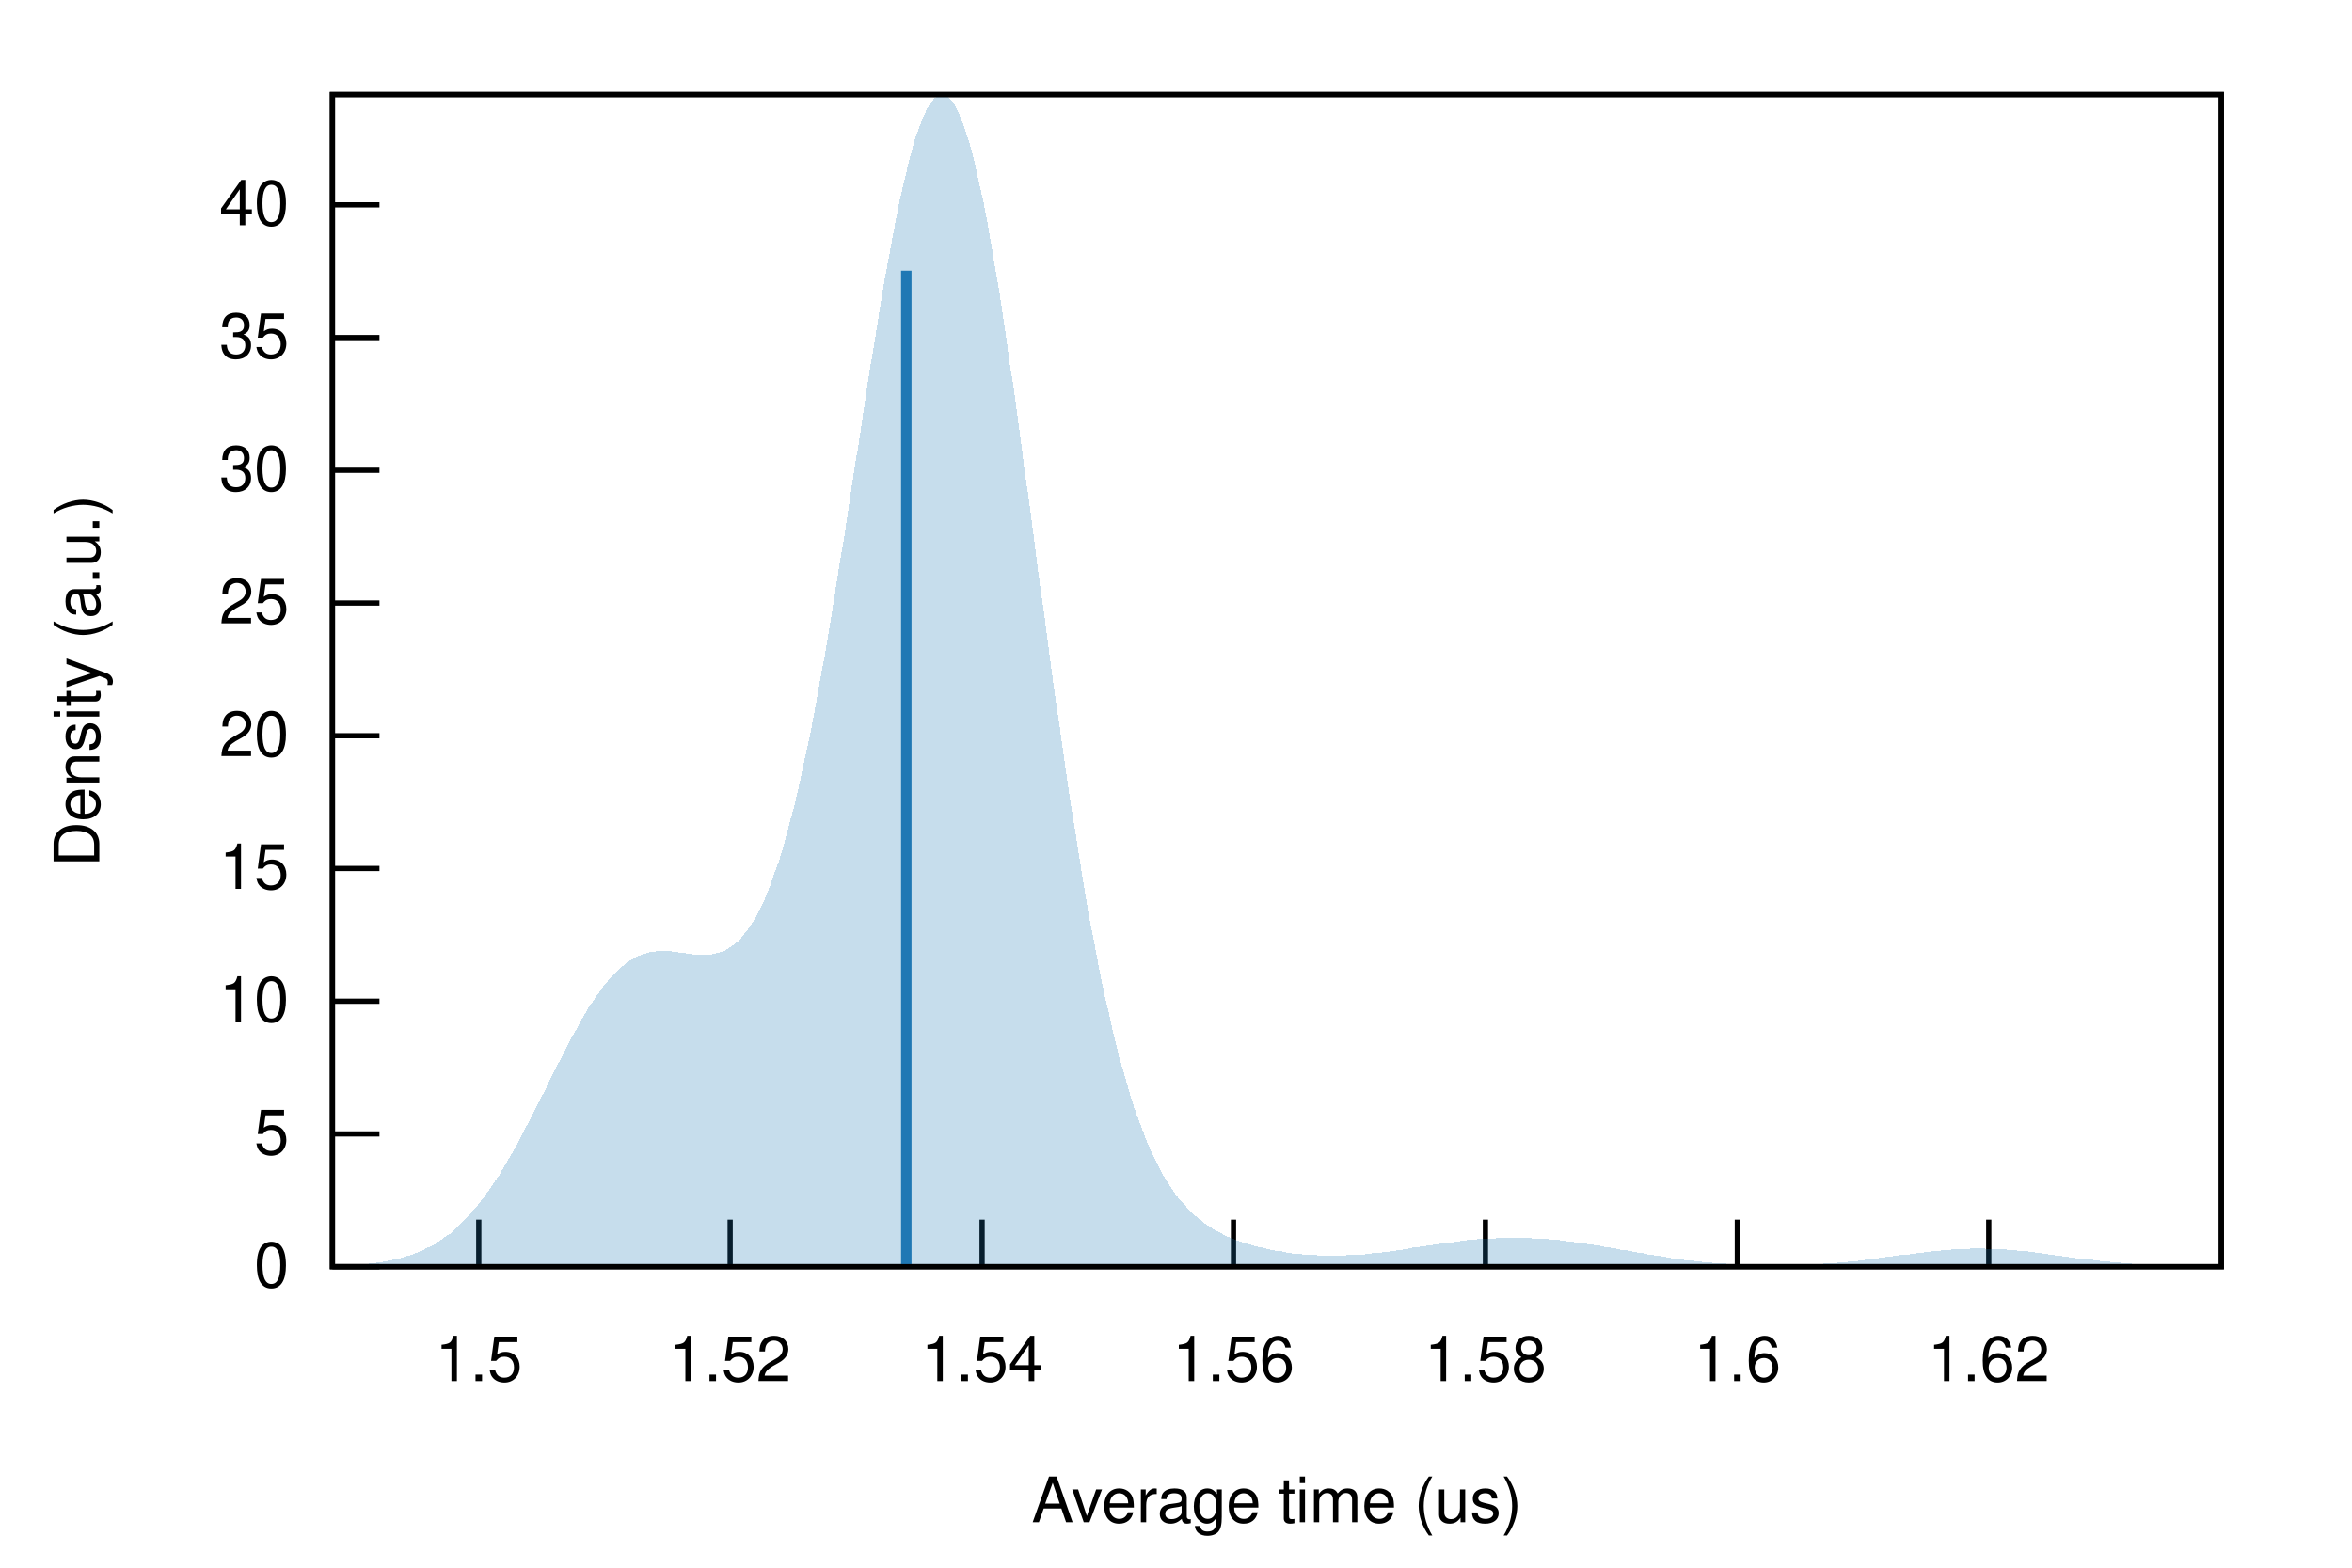
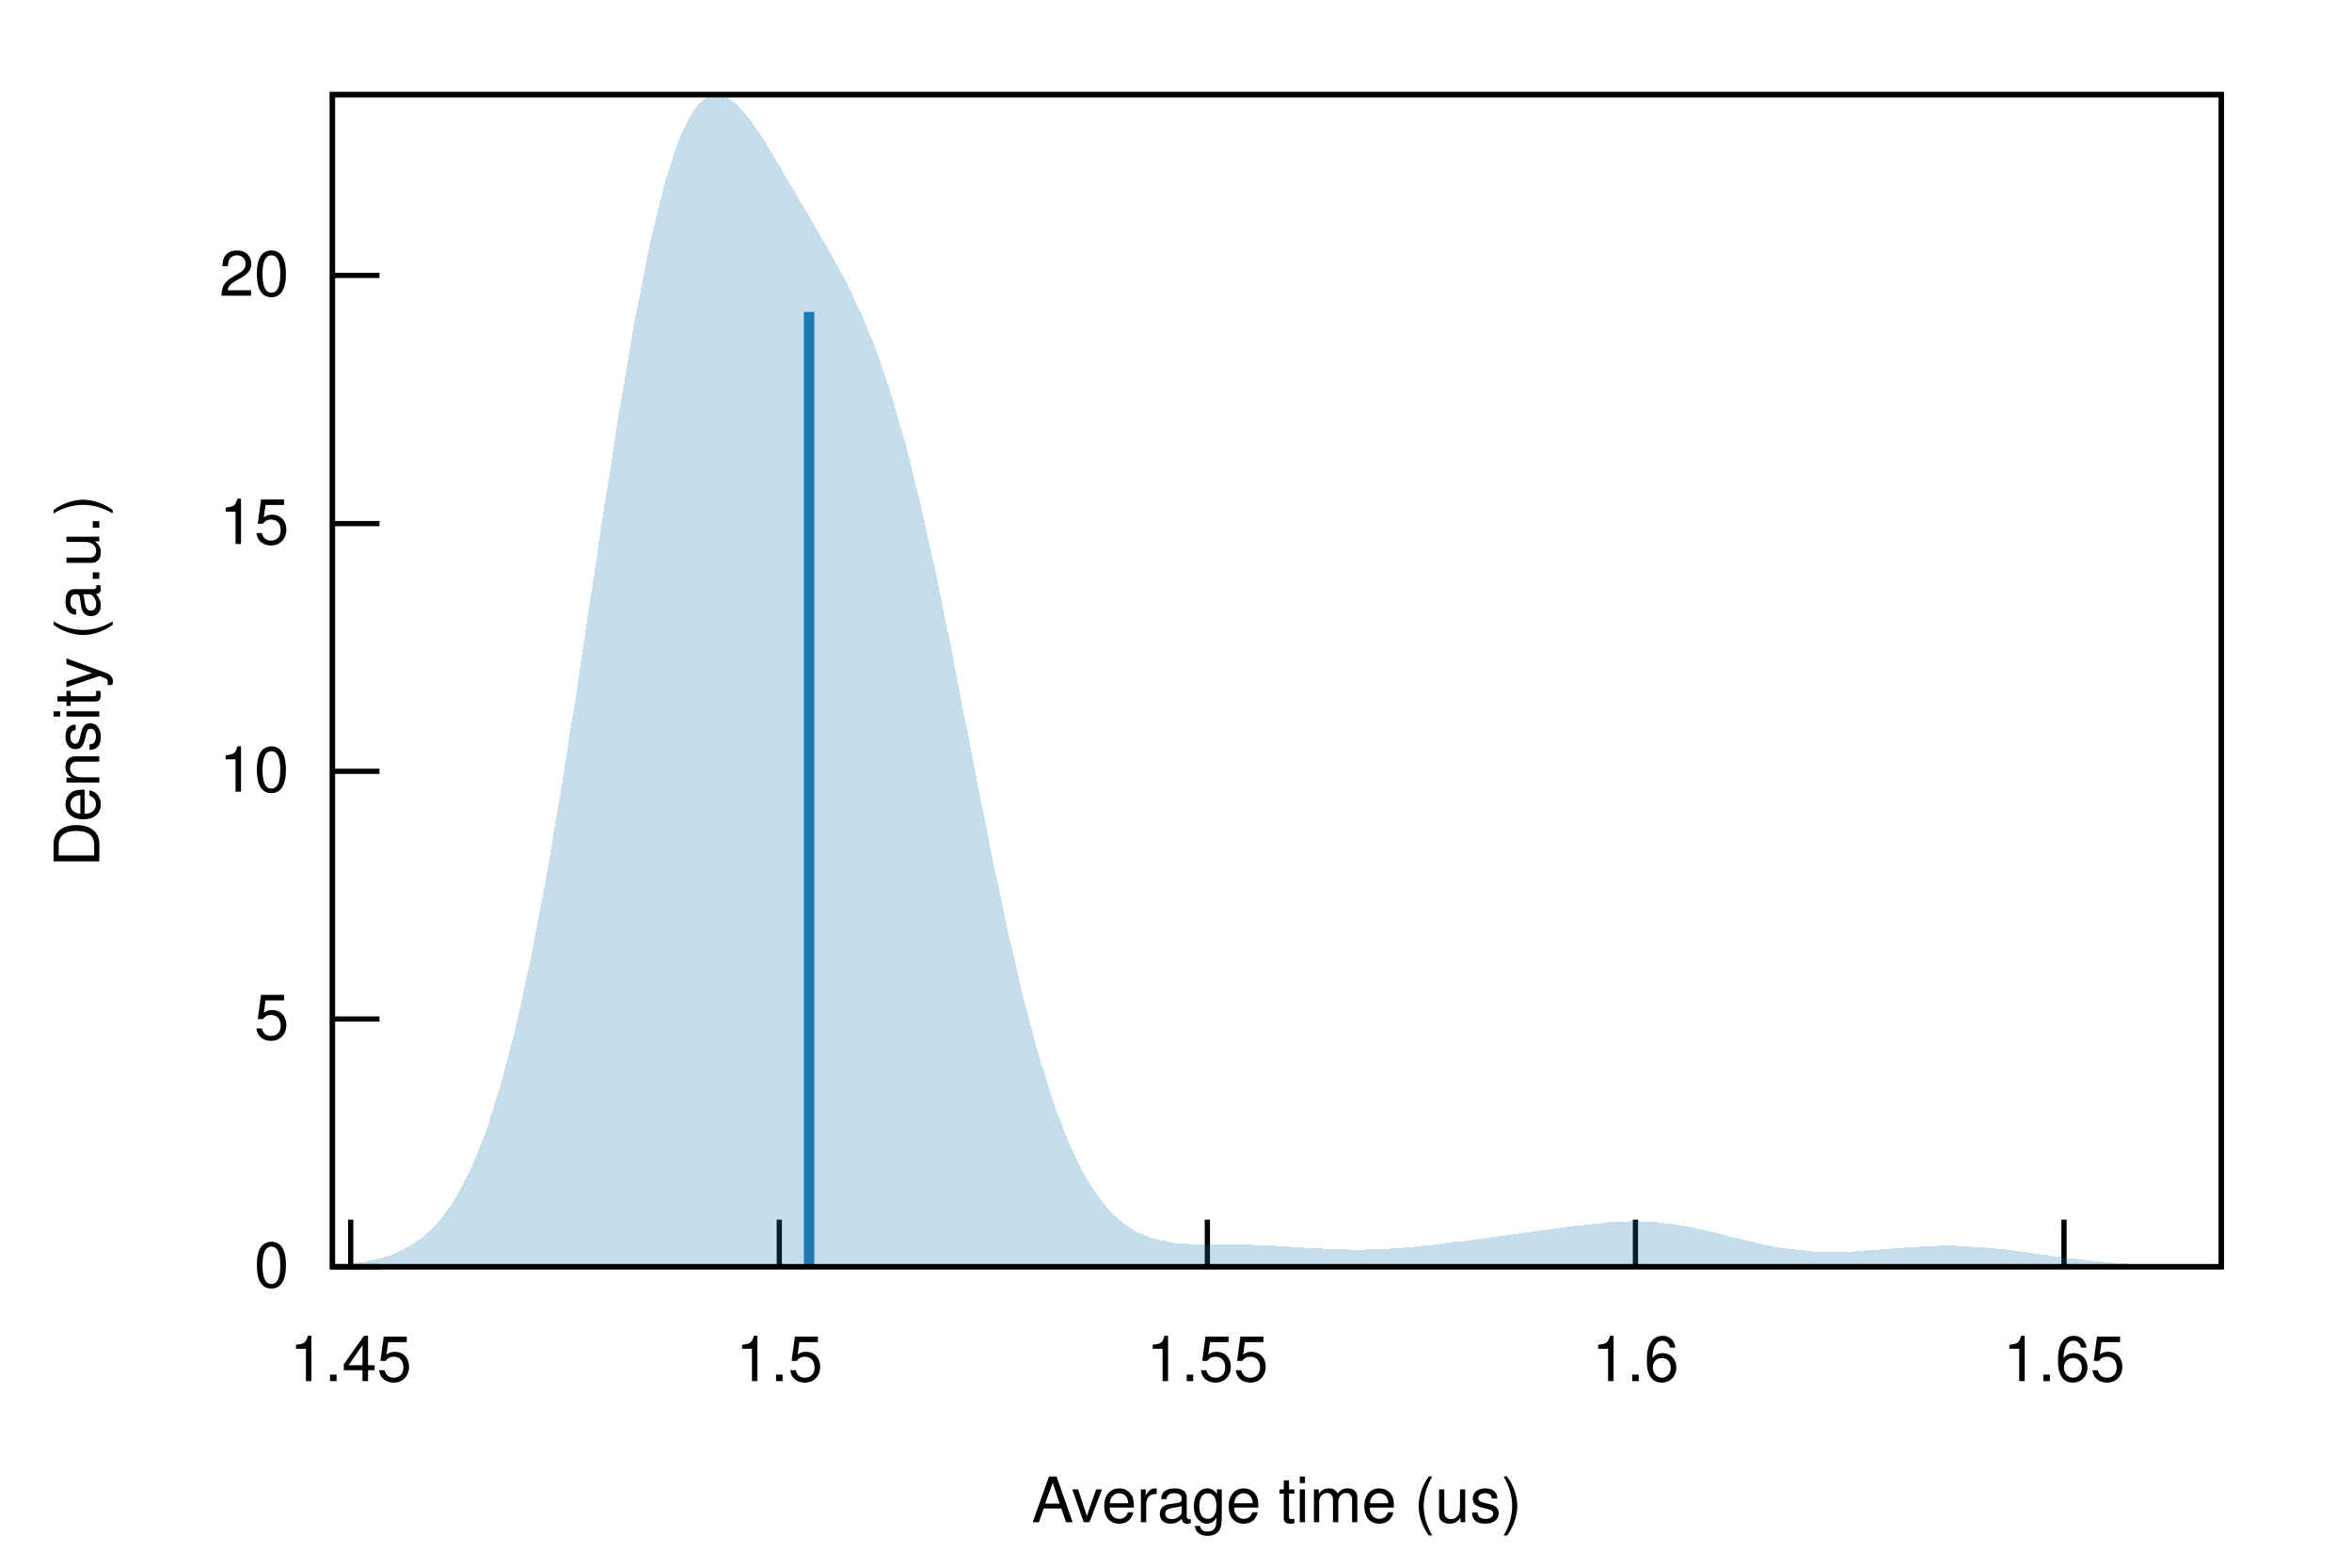
<svg xmlns="http://www.w3.org/2000/svg" xmlns:xlink="http://www.w3.org/1999/xlink" viewBox="0 0 450 300">
  <g id="gnuplot_canvas">
    <rect x="0" y="0" width="450" height="300" fill="none" />
    <defs>
      <circle id="gpDot" r="0.5" stroke-width="0.5" stroke="currentColor" />
      <path id="gpPt0" stroke-width="0.222" stroke="currentColor" d="M-1,0 h2 M0,-1 v2" />
      <path id="gpPt1" stroke-width="0.222" stroke="currentColor" d="M-1,-1 L1,1 M1,-1 L-1,1" />
      <path id="gpPt2" stroke-width="0.222" stroke="currentColor" d="M-1,0 L1,0 M0,-1 L0,1 M-1,-1 L1,1 M-1,1 L1,-1" />
      <rect id="gpPt3" stroke-width="0.222" stroke="currentColor" x="-1" y="-1" width="2" height="2" />
      <rect id="gpPt4" stroke-width="0.222" stroke="currentColor" fill="currentColor" x="-1" y="-1" width="2" height="2" />
      <circle id="gpPt5" stroke-width="0.222" stroke="currentColor" cx="0" cy="0" r="1" />
      <use xlink:href="#gpPt5" id="gpPt6" fill="currentColor" stroke="none" />
      <path id="gpPt7" stroke-width="0.222" stroke="currentColor" d="M0,-1.33 L-1.33,0.67 L1.33,0.67 z" />
      <use xlink:href="#gpPt7" id="gpPt8" fill="currentColor" stroke="none" />
      <use xlink:href="#gpPt7" id="gpPt9" stroke="currentColor" transform="rotate(180)" />
      <use xlink:href="#gpPt9" id="gpPt10" fill="currentColor" stroke="none" />
      <use xlink:href="#gpPt3" id="gpPt11" stroke="currentColor" transform="rotate(45)" />
      <use xlink:href="#gpPt11" id="gpPt12" fill="currentColor" stroke="none" />
      <path id="gpPt13" stroke-width="0.222" stroke="currentColor" d="M0,1.330 L1.265,0.411 L0.782,-1.067 L-0.782,-1.076 L-1.265,0.411 z" />
      <use xlink:href="#gpPt13" id="gpPt14" fill="currentColor" stroke="none" />
      <filter id="textbox" filterUnits="objectBoundingBox" x="0" y="0" height="1" width="1">
        <feFlood flood-color="white" flood-opacity="1" result="bgnd" />
        <feComposite in="SourceGraphic" in2="bgnd" operator="atop" />
      </filter>
      <filter id="greybox" filterUnits="objectBoundingBox" x="0" y="0" height="1" width="1">
        <feFlood flood-color="lightgrey" flood-opacity="1" result="grey" />
        <feComposite in="SourceGraphic" in2="grey" operator="atop" />
      </filter>
    </defs>
    <g fill="none" color="white" stroke="currentColor" stroke-width="1.00" stroke-linecap="butt" stroke-linejoin="miter">
</g>
    <g fill="none" color="black" stroke="currentColor" stroke-width="1.00" stroke-linecap="butt" stroke-linejoin="miter">
      <path stroke="black" d="M63.6,242.4 L72.6,242.4  " />
      <g transform="translate(55.3,246.3)" stroke="none" fill="black" font-family="Helvetica" font-size="12.00" text-anchor="end">
        <text>
          <tspan font-family="Helvetica"> 0</tspan>
        </text>
      </g>
    </g>
    <g fill="none" color="black" stroke="currentColor" stroke-width="1.00" stroke-linecap="butt" stroke-linejoin="miter">
-       <path stroke="black" d="M63.6,217.0 L72.6,217.0  " />
-       <g transform="translate(55.3,220.9)" stroke="none" fill="black" font-family="Helvetica" font-size="12.00" text-anchor="end">
+       <path stroke="black" d="M63.6,195.0 L72.6,195.0  " />
+       <g transform="translate(55.3,198.9)" stroke="none" fill="black" font-family="Helvetica" font-size="12.00" text-anchor="end">
        <text>
          <tspan font-family="Helvetica"> 5</tspan>
        </text>
      </g>
    </g>
    <g fill="none" color="black" stroke="currentColor" stroke-width="1.00" stroke-linecap="butt" stroke-linejoin="miter">
-       <path stroke="black" d="M63.6,191.6 L72.6,191.6  " />
-       <g transform="translate(55.3,195.5)" stroke="none" fill="black" font-family="Helvetica" font-size="12.00" text-anchor="end">
+       <path stroke="black" d="M63.6,147.6 L72.6,147.6  " />
+       <g transform="translate(55.3,151.5)" stroke="none" fill="black" font-family="Helvetica" font-size="12.00" text-anchor="end">
        <text>
          <tspan font-family="Helvetica"> 10</tspan>
        </text>
      </g>
    </g>
    <g fill="none" color="black" stroke="currentColor" stroke-width="1.00" stroke-linecap="butt" stroke-linejoin="miter">
-       <path stroke="black" d="M63.6,166.2 L72.6,166.2  " />
-       <g transform="translate(55.3,170.1)" stroke="none" fill="black" font-family="Helvetica" font-size="12.00" text-anchor="end">
+       <path stroke="black" d="M63.6,100.2 L72.6,100.2  " />
+       <g transform="translate(55.3,104.1)" stroke="none" fill="black" font-family="Helvetica" font-size="12.00" text-anchor="end">
        <text>
          <tspan font-family="Helvetica"> 15</tspan>
        </text>
      </g>
    </g>
    <g fill="none" color="black" stroke="currentColor" stroke-width="1.00" stroke-linecap="butt" stroke-linejoin="miter">
-       <path stroke="black" d="M63.6,140.8 L72.6,140.8  " />
-       <g transform="translate(55.3,144.7)" stroke="none" fill="black" font-family="Helvetica" font-size="12.00" text-anchor="end">
+       <path stroke="black" d="M63.6,52.7 L72.6,52.7  " />
+       <g transform="translate(55.3,56.6)" stroke="none" fill="black" font-family="Helvetica" font-size="12.00" text-anchor="end">
        <text>
          <tspan font-family="Helvetica"> 20</tspan>
        </text>
      </g>
    </g>
    <g fill="none" color="black" stroke="currentColor" stroke-width="1.00" stroke-linecap="butt" stroke-linejoin="miter">
-       <path stroke="black" d="M63.6,115.4 L72.6,115.4  " />
-       <g transform="translate(55.3,119.3)" stroke="none" fill="black" font-family="Helvetica" font-size="12.00" text-anchor="end">
+       <path stroke="black" d="M67.1,242.4 L67.1,233.4  " />
+       <g transform="translate(67.1,264.3)" stroke="none" fill="black" font-family="Helvetica" font-size="12.00" text-anchor="middle">
        <text>
-           <tspan font-family="Helvetica"> 25</tspan>
+           <tspan font-family="Helvetica"> 1.45</tspan>
        </text>
      </g>
    </g>
    <g fill="none" color="black" stroke="currentColor" stroke-width="1.00" stroke-linecap="butt" stroke-linejoin="miter">
-       <path stroke="black" d="M63.6,90.0 L72.6,90.0  " />
-       <g transform="translate(55.3,93.9)" stroke="none" fill="black" font-family="Helvetica" font-size="12.00" text-anchor="end">
-         <text>
-           <tspan font-family="Helvetica"> 30</tspan>
-         </text>
-       </g>
-     </g>
-     <g fill="none" color="black" stroke="currentColor" stroke-width="1.00" stroke-linecap="butt" stroke-linejoin="miter">
-       <path stroke="black" d="M63.6,64.6 L72.6,64.6  " />
-       <g transform="translate(55.3,68.5)" stroke="none" fill="black" font-family="Helvetica" font-size="12.00" text-anchor="end">
-         <text>
-           <tspan font-family="Helvetica"> 35</tspan>
-         </text>
-       </g>
-     </g>
-     <g fill="none" color="black" stroke="currentColor" stroke-width="1.00" stroke-linecap="butt" stroke-linejoin="miter">
-       <path stroke="black" d="M63.6,39.2 L72.6,39.2  " />
-       <g transform="translate(55.3,43.1)" stroke="none" fill="black" font-family="Helvetica" font-size="12.00" text-anchor="end">
-         <text>
-           <tspan font-family="Helvetica"> 40</tspan>
-         </text>
-       </g>
-     </g>
-     <g fill="none" color="black" stroke="currentColor" stroke-width="1.00" stroke-linecap="butt" stroke-linejoin="miter">
-       <path stroke="black" d="M91.6,242.4 L91.6,233.4  " />
-       <g transform="translate(91.6,264.3)" stroke="none" fill="black" font-family="Helvetica" font-size="12.00" text-anchor="middle">
+       <path stroke="black" d="M149.1,242.4 L149.1,233.4  " />
+       <g transform="translate(149.1,264.3)" stroke="none" fill="black" font-family="Helvetica" font-size="12.00" text-anchor="middle">
        <text>
          <tspan font-family="Helvetica"> 1.5</tspan>
        </text>
      </g>
    </g>
    <g fill="none" color="black" stroke="currentColor" stroke-width="1.00" stroke-linecap="butt" stroke-linejoin="miter">
-       <path stroke="black" d="M139.7,242.4 L139.7,233.4  " />
-       <g transform="translate(139.7,264.3)" stroke="none" fill="black" font-family="Helvetica" font-size="12.00" text-anchor="middle">
+       <path stroke="black" d="M231.0,242.4 L231.0,233.4  " />
+       <g transform="translate(231.0,264.3)" stroke="none" fill="black" font-family="Helvetica" font-size="12.00" text-anchor="middle">
        <text>
-           <tspan font-family="Helvetica"> 1.52</tspan>
+           <tspan font-family="Helvetica"> 1.55</tspan>
        </text>
      </g>
    </g>
    <g fill="none" color="black" stroke="currentColor" stroke-width="1.00" stroke-linecap="butt" stroke-linejoin="miter">
-       <path stroke="black" d="M187.9,242.4 L187.9,233.4  " />
-       <g transform="translate(187.9,264.3)" stroke="none" fill="black" font-family="Helvetica" font-size="12.00" text-anchor="middle">
-         <text>
-           <tspan font-family="Helvetica"> 1.54</tspan>
-         </text>
-       </g>
-     </g>
-     <g fill="none" color="black" stroke="currentColor" stroke-width="1.00" stroke-linecap="butt" stroke-linejoin="miter">
-       <path stroke="black" d="M236.0,242.4 L236.0,233.4  " />
-       <g transform="translate(236.0,264.3)" stroke="none" fill="black" font-family="Helvetica" font-size="12.00" text-anchor="middle">
-         <text>
-           <tspan font-family="Helvetica"> 1.56</tspan>
-         </text>
-       </g>
-     </g>
-     <g fill="none" color="black" stroke="currentColor" stroke-width="1.00" stroke-linecap="butt" stroke-linejoin="miter">
-       <path stroke="black" d="M284.2,242.4 L284.2,233.4  " />
-       <g transform="translate(284.2,264.3)" stroke="none" fill="black" font-family="Helvetica" font-size="12.00" text-anchor="middle">
-         <text>
-           <tspan font-family="Helvetica"> 1.58</tspan>
-         </text>
-       </g>
-     </g>
-     <g fill="none" color="black" stroke="currentColor" stroke-width="1.00" stroke-linecap="butt" stroke-linejoin="miter">
-       <path stroke="black" d="M332.4,242.4 L332.4,233.4  " />
-       <g transform="translate(332.4,264.3)" stroke="none" fill="black" font-family="Helvetica" font-size="12.00" text-anchor="middle">
+       <path stroke="black" d="M312.9,242.4 L312.9,233.4  " />
+       <g transform="translate(312.9,264.3)" stroke="none" fill="black" font-family="Helvetica" font-size="12.00" text-anchor="middle">
        <text>
          <tspan font-family="Helvetica"> 1.6</tspan>
        </text>
      </g>
    </g>
    <g fill="none" color="black" stroke="currentColor" stroke-width="1.00" stroke-linecap="butt" stroke-linejoin="miter">
-       <path stroke="black" d="M380.5,242.4 L380.5,233.4  " />
-       <g transform="translate(380.5,264.3)" stroke="none" fill="black" font-family="Helvetica" font-size="12.00" text-anchor="middle">
+       <path stroke="black" d="M394.9,242.4 L394.9,233.4  " />
+       <g transform="translate(394.9,264.3)" stroke="none" fill="black" font-family="Helvetica" font-size="12.00" text-anchor="middle">
        <text>
-           <tspan font-family="Helvetica"> 1.62</tspan>
+           <tspan font-family="Helvetica"> 1.65</tspan>
        </text>
      </g>
    </g>
    <g fill="none" color="black" stroke="currentColor" stroke-width="1.00" stroke-linecap="butt" stroke-linejoin="miter">
</g>
    <g fill="none" color="black" stroke="currentColor" stroke-width="1.00" stroke-linecap="butt" stroke-linejoin="miter">
      <path stroke="black" d="M63.6,18.1 L63.6,242.4 L425.0,242.4 L425.0,18.1 L63.6,18.1 Z  " />
    </g>
    <g fill="none" color="black" stroke="currentColor" stroke-width="1.00" stroke-linecap="butt" stroke-linejoin="miter">
      <g transform="translate(19.0,130.3) rotate(270)" stroke="none" fill="black" font-family="Helvetica" font-size="12.00" text-anchor="middle">
        <text>
          <tspan font-family="Helvetica">Density (a.u.)</tspan>
        </text>
      </g>
    </g>
    <g fill="none" color="black" stroke="currentColor" stroke-width="1.00" stroke-linecap="butt" stroke-linejoin="miter">
      <g transform="translate(244.3,291.3)" stroke="none" fill="black" font-family="Helvetica" font-size="12.00" text-anchor="middle">
        <text>
          <tspan font-family="Helvetica">Average time (us)</tspan>
        </text>
      </g>
    </g>
    <g fill="none" color="black" stroke="currentColor" stroke-width="1.00" stroke-linecap="butt" stroke-linejoin="miter">
</g>
    <g id="gnuplot_plot_1">
      <g fill="none" color="black" stroke="currentColor" stroke-width="1.00" stroke-linecap="butt" stroke-linejoin="miter">
        <g stroke="none" shape-rendering="crispEdges">
-           <polygon fill="rgb( 31, 120, 180)" fill-opacity="0.25" points="63.6,242.3 64.3,242.2 65.0,242.2 65.8,242.2 66.5,242.1 67.2,242.1 67.9,242.0 68.7,242.0 69.4,241.9 70.1,241.9 70.8,241.8 71.6,241.7 72.3,241.6 73.0,241.5 73.7,241.4 74.5,241.2 75.2,241.1 75.9,240.9 76.6,240.8 77.4,240.5 78.1,240.3 78.8,240.1 79.5,239.8 80.3,239.5 81.0,239.2 81.7,238.8 82.4,238.5 83.2,238.1 83.9,237.6 84.6,237.1 85.3,236.6 86.1,236.1 86.8,235.5 87.5,234.8 88.2,234.1 88.9,233.4 89.7,232.6 90.4,231.8 91.1,231.0 91.8,230.1 92.6,229.1 93.3,228.1 94.0,227.1 94.7,226.0 95.5,224.9 96.2,223.7 96.9,222.5 97.6,221.3 98.4,220.0 99.1,218.7 99.8,217.3 100.5,215.9 101.3,214.5 102.0,213.1 102.7,211.7 103.4,210.3 104.2,208.8 104.9,207.3 105.6,205.9 106.3,204.4 107.1,203.0 107.8,201.6 108.5,200.2 109.2,198.8 110.0,197.5 110.7,196.2 111.4,194.9 112.1,193.7 112.8,192.5 113.6,191.4 114.3,190.4 115.0,189.4 115.7,188.4 116.5,187.5 117.2,186.7 117.9,186.0 118.6,185.3 119.4,184.7 120.1,184.1 120.8,183.7 121.5,183.2 122.3,182.9 123.0,182.6 123.7,182.4 124.4,182.2 125.2,182.1 125.9,182.0 126.6,182.0 127.3,182.0 128.1,182.0 128.8,182.1 129.5,182.2 130.2,182.3 131.0,182.4 131.7,182.5 132.4,182.6 133.1,182.7 133.9,182.7 134.6,182.7 135.3,182.7 136.0,182.7 136.7,182.5 137.5,182.3 138.2,182.1 138.9,181.8 139.6,181.3 140.4,180.8 141.1,180.2 141.8,179.5 142.5,178.6 143.3,177.6 144.0,176.5 144.7,175.3 145.4,173.9 146.2,172.3 146.9,170.6 147.6,168.8 148.3,166.7 149.1,164.6 149.8,162.2 150.5,159.7 151.2,157.0 152.0,154.1 152.7,151.1 153.4,147.9 154.1,144.6 154.9,141.1 155.6,137.4 156.3,133.6 157.0,129.6 157.8,125.5 158.5,121.3 159.2,117.0 159.9,112.6 160.6,108.1 161.4,103.5 162.1,98.9 162.8,94.2 163.5,89.5 164.3,84.8 165.0,80.1 165.7,75.4 166.4,70.8 167.2,66.2 167.9,61.8 168.6,57.4 169.3,53.2 170.1,49.1 170.8,45.2 171.5,41.5 172.2,38.0 173.0,34.7 173.7,31.7 174.4,29.0 175.1,26.5 175.9,24.3 176.6,22.5 177.3,20.9 178.0,19.7 178.8,18.8 179.5,18.3 180.2,18.1 180.9,18.3 181.7,18.8 182.4,19.7 183.1,20.9 183.8,22.5 184.5,24.4 185.3,26.7 186.0,29.3 186.7,32.1 187.4,35.3 188.2,38.8 188.9,42.5 189.6,46.5 190.3,50.7 191.1,55.2 191.8,59.8 192.5,64.6 193.2,69.6 194.0,74.6 194.7,79.8 195.4,85.1 196.1,90.5 196.9,95.9 197.6,101.3 198.3,106.8 199.0,112.2 199.8,117.6 200.5,123.0 201.2,128.3 201.9,133.5 202.7,138.7 203.4,143.7 204.1,148.7 204.8,153.5 205.6,158.2 206.3,162.8 207.0,167.2 207.7,171.4 208.4,175.5 209.2,179.5 209.9,183.3 210.6,186.9 211.3,190.3 212.1,193.6 212.8,196.8 213.5,199.7 214.2,202.6 215.0,205.2 215.7,207.7 216.4,210.1 217.1,212.3 217.9,214.4 218.6,216.3 219.3,218.1 220.0,219.8 220.8,221.4 221.5,222.9 222.2,224.3 222.9,225.5 223.7,226.7 224.4,227.8 225.1,228.8 225.8,229.7 226.6,230.5 227.3,231.3 228.0,232.0 228.7,232.7 229.5,233.3 230.2,233.9 230.9,234.4 231.6,234.9 232.3,235.3 233.1,235.7 233.8,236.1 234.5,236.5 235.2,236.8 236.0,237.1 236.7,237.4 237.4,237.6 238.1,237.9 238.9,238.1 239.6,238.3 240.3,238.5 241.0,238.7 241.8,238.8 242.5,239.0 243.2,239.2 243.9,239.3 244.7,239.4 245.4,239.5 246.1,239.7 246.8,239.8 247.6,239.9 248.3,239.9 249.0,240.0 249.7,240.1 250.5,240.1 251.2,240.2 251.9,240.2 252.6,240.3 253.4,240.3 254.1,240.3 254.8,240.3 255.5,240.3 256.3,240.3 257.0,240.3 257.7,240.2 258.4,240.2 259.1,240.2 259.9,240.1 260.6,240.1 261.3,240.0 262.0,239.9 262.8,239.8 263.5,239.8 264.2,239.7 264.9,239.6 265.7,239.5 266.4,239.4 267.1,239.3 267.8,239.2 268.6,239.1 269.3,239.0 270.0,238.8 270.7,238.7 271.5,238.6 272.2,238.5 272.9,238.4 273.6,238.3 274.4,238.2 275.1,238.1 275.8,238.0 276.5,237.9 277.3,237.8 278.0,237.7 278.7,237.6 279.4,237.5 280.2,237.4 280.9,237.3 281.6,237.3 282.3,237.2 283.0,237.1 283.8,237.1 284.5,237.0 285.2,237.0 285.9,237.0 286.7,236.9 287.4,236.9 288.1,236.9 288.8,236.9 289.6,236.9 290.3,236.9 291.0,236.9 291.7,236.9 292.5,236.9 293.2,237.0 293.9,237.0 294.6,237.0 295.4,237.1 296.1,237.1 296.8,237.2 297.5,237.3 298.3,237.3 299.0,237.4 299.7,237.5 300.4,237.6 301.2,237.7 301.9,237.8 302.6,237.9 303.3,238.0 304.1,238.1 304.8,238.2 305.5,238.3 306.2,238.4 306.9,238.6 307.7,238.7 308.4,238.8 309.1,238.9 309.8,239.1 310.6,239.2 311.3,239.3 312.0,239.4 312.7,239.6 313.5,239.7 314.2,239.8 314.9,240.0 315.6,240.1 316.4,240.2 317.1,240.3 317.8,240.4 318.5,240.5 319.3,240.7 320.0,240.8 320.7,240.9 321.4,241.0 322.2,241.1 322.9,241.2 323.6,241.2 324.3,241.3 325.1,241.4 325.8,241.5 326.5,241.5 327.2,241.6 328.0,241.7 328.7,241.7 329.4,241.8 330.1,241.8 330.8,241.9 331.6,241.9 332.3,241.9 333.0,242.0 333.7,242.0 334.5,242.0 335.2,242.1 335.9,242.1 336.6,242.1 337.4,242.1 338.1,242.1 338.8,242.1 339.5,242.1 340.3,242.1 341.0,242.1 341.7,242.1 342.4,242.1 343.2,242.1 343.9,242.1 344.6,242.0 345.3,242.0 346.1,242.0 346.8,241.9 347.5,241.9 348.2,241.9 349.0,241.8 349.7,241.8 350.4,241.7 351.1,241.7 351.9,241.6 352.6,241.5 353.3,241.5 354.0,241.4 354.7,241.3 355.5,241.3 356.2,241.2 356.9,241.1 357.6,241.0 358.4,240.9 359.1,240.8 359.8,240.7 360.5,240.6 361.3,240.5 362.0,240.4 362.7,240.3 363.4,240.2 364.2,240.1 364.9,240.1 365.6,240.0 366.3,239.9 367.1,239.8 367.8,239.7 368.5,239.6 369.2,239.5 370.0,239.4 370.7,239.4 371.4,239.3 372.1,239.2 372.9,239.2 373.6,239.1 374.3,239.1 375.0,239.0 375.8,239.0 376.5,239.0 377.2,238.9 377.9,238.9 378.6,238.9 379.4,238.9 380.1,239.0 380.8,239.0 381.5,239.0 382.3,239.0 383.0,239.1 383.7,239.1 384.4,239.2 385.2,239.2 385.9,239.3 386.6,239.4 387.3,239.4 388.1,239.5 388.8,239.6 389.5,239.7 390.2,239.8 391.0,239.9 391.7,240.0 392.4,240.1 393.1,240.2 393.9,240.3 394.6,240.4 395.3,240.5 396.0,240.6 396.8,240.7 397.5,240.8 398.2,240.9 398.9,240.9 399.7,241.0 400.4,241.1 401.1,241.2 401.8,241.3 402.5,241.4 403.3,241.4 404.0,241.5 404.7,241.6 405.4,241.6 406.2,241.7 406.9,241.8 407.6,241.8 408.3,241.9 409.1,241.9 409.8,241.9 410.5,242.0 411.2,242.0 412.0,242.1 412.7,242.1 413.4,242.1 414.1,242.2 414.9,242.2 415.6,242.2 416.3,242.2 417.0,242.2 417.8,242.3 418.5,242.3 419.2,242.3 419.9,242.3 420.7,242.3 421.4,242.3 422.1,242.3 422.8,242.3 423.6,242.3 424.3,242.4 425.0,242.4 425.0,242.4 424.3,242.4 423.6,242.4 422.8,242.4 422.1,242.4 421.4,242.4 420.7,242.4 419.9,242.4 419.2,242.4 418.5,242.4 417.8,242.4 417.0,242.4 416.3,242.4 415.6,242.4 414.9,242.4 414.1,242.4 413.4,242.4 412.7,242.4 412.0,242.4 411.2,242.4 410.5,242.4 409.8,242.4 409.1,242.4 408.3,242.4 407.6,242.4 406.9,242.4 406.2,242.4 405.4,242.4 404.7,242.4 404.0,242.4 403.3,242.4 402.5,242.4 401.8,242.4 401.1,242.4 400.4,242.4 399.7,242.4 398.9,242.4 398.2,242.4 397.5,242.4 396.8,242.4 396.0,242.4 395.3,242.4 394.6,242.4 393.9,242.4 393.1,242.4 392.4,242.4 391.7,242.4 391.0,242.4 390.2,242.4 389.5,242.4 388.8,242.4 388.1,242.4 387.3,242.4 386.6,242.4 385.9,242.4 385.2,242.4 384.4,242.4 383.7,242.4 383.0,242.4 382.3,242.4 381.5,242.4 380.8,242.4 380.1,242.4 379.4,242.4 378.6,242.4 377.9,242.4 377.2,242.4 376.5,242.4 375.8,242.4 375.0,242.4 374.3,242.4 373.6,242.4 372.9,242.4 372.1,242.4 371.4,242.4 370.7,242.4 370.0,242.4 369.2,242.4 368.5,242.4 367.8,242.4 367.1,242.4 366.3,242.4 365.6,242.4 364.9,242.4 364.2,242.4 363.4,242.4 362.7,242.4 362.0,242.4 361.3,242.4 360.5,242.4 359.8,242.4 359.1,242.4 358.4,242.4 357.6,242.4 356.9,242.4 356.2,242.4 355.5,242.4 354.7,242.4 354.0,242.4 353.3,242.4 352.6,242.4 351.9,242.4 351.1,242.4 350.4,242.4 349.7,242.4 349.0,242.4 348.2,242.4 347.5,242.4 346.8,242.4 346.1,242.4 345.3,242.4 344.6,242.4 343.9,242.4 343.2,242.4 342.4,242.4 341.7,242.4 341.0,242.4 340.3,242.4 339.5,242.4 338.8,242.4 338.1,242.4 337.4,242.4 336.6,242.4 335.9,242.4 335.2,242.4 334.5,242.4 333.7,242.4 333.0,242.4 332.3,242.4 331.6,242.4 330.8,242.4 330.1,242.4 329.4,242.4 328.7,242.4 328.0,242.4 327.2,242.4 326.5,242.4 325.8,242.4 325.1,242.4 324.3,242.4 323.6,242.4 322.9,242.4 322.2,242.4 321.4,242.4 320.7,242.4 320.0,242.4 319.3,242.4 318.5,242.4 317.8,242.4 317.1,242.4 316.4,242.4 315.6,242.4 314.9,242.4 314.2,242.4 313.5,242.4 312.7,242.4 312.0,242.4 311.3,242.4 310.6,242.4 309.8,242.4 309.1,242.4 308.4,242.4 307.7,242.4 306.9,242.4 306.2,242.4 305.5,242.4 304.8,242.4 304.1,242.4 303.3,242.4 302.6,242.4 301.9,242.4 301.2,242.4 300.4,242.4 299.7,242.4 299.0,242.4 298.3,242.4 297.5,242.4 296.8,242.4 296.1,242.4 295.4,242.4 294.6,242.4 293.9,242.4 293.2,242.4 292.5,242.4 291.7,242.4 291.0,242.4 290.3,242.4 289.6,242.4 288.8,242.4 288.1,242.4 287.4,242.4 286.7,242.4 285.9,242.4 285.2,242.4 284.5,242.4 283.8,242.4 283.0,242.4 282.3,242.4 281.6,242.4 280.9,242.4 280.2,242.4 279.4,242.4 278.7,242.4 278.0,242.4 277.3,242.4 276.5,242.4 275.8,242.4 275.1,242.4 274.4,242.4 273.6,242.4 272.9,242.4 272.2,242.4 271.5,242.4 270.7,242.4 270.0,242.4 269.3,242.4 268.6,242.4 267.8,242.4 267.1,242.4 266.4,242.4 265.7,242.4 264.9,242.4 264.2,242.4 263.5,242.4 262.8,242.4 262.0,242.4 261.3,242.4 260.6,242.4 259.9,242.4 259.1,242.4 258.4,242.4 257.7,242.4 257.0,242.4 256.3,242.4 255.5,242.4 254.8,242.4 254.1,242.4 253.4,242.4 252.6,242.4 251.9,242.4 251.2,242.4 250.5,242.4 249.7,242.4 249.0,242.4 248.3,242.4 247.6,242.4 246.8,242.4 246.1,242.4 245.4,242.4 244.7,242.4 243.9,242.4 243.2,242.4 242.5,242.4 241.8,242.4 241.0,242.4 240.3,242.4 239.6,242.4 238.9,242.4 238.1,242.4 237.4,242.4 236.7,242.4 236.0,242.4 235.2,242.4 234.5,242.4 233.8,242.4 233.1,242.4 232.3,242.4 231.6,242.4 230.9,242.4 230.2,242.4 229.5,242.4 228.7,242.4 228.0,242.4 227.3,242.4 226.6,242.4 225.8,242.4 225.1,242.4 224.4,242.4 223.7,242.4 222.9,242.4 222.2,242.4 221.5,242.4 220.8,242.4 220.0,242.4 219.3,242.4 218.6,242.4 217.9,242.4 217.1,242.4 216.4,242.4 215.7,242.4 215.0,242.4 214.2,242.4 213.5,242.4 212.8,242.4 212.1,242.4 211.3,242.4 210.6,242.4 209.9,242.4 209.2,242.4 208.4,242.4 207.7,242.4 207.0,242.4 206.3,242.4 205.6,242.4 204.8,242.4 204.1,242.4 203.4,242.4 202.7,242.4 201.9,242.4 201.2,242.4 200.5,242.4 199.8,242.4 199.0,242.4 198.3,242.4 197.6,242.4 196.9,242.4 196.1,242.4 195.4,242.4 194.7,242.4 194.0,242.4 193.2,242.4 192.5,242.4 191.8,242.4 191.1,242.4 190.3,242.4 189.6,242.4 188.9,242.4 188.2,242.4 187.4,242.4 186.7,242.4 186.0,242.4 185.3,242.4 184.5,242.4 183.8,242.4 183.1,242.4 182.4,242.4 181.7,242.4 180.9,242.4 180.2,242.4 179.5,242.4 178.8,242.4 178.0,242.4 177.3,242.4 176.6,242.4 175.9,242.4 175.1,242.4 174.4,242.4 173.7,242.4 173.0,242.4 172.2,242.4 171.5,242.4 170.8,242.4 170.1,242.4 169.3,242.4 168.6,242.4 167.9,242.4 167.2,242.4 166.4,242.4 165.7,242.4 165.0,242.4 164.3,242.4 163.5,242.4 162.8,242.4 162.1,242.4 161.4,242.4 160.6,242.4 159.9,242.4 159.2,242.4 158.5,242.4 157.8,242.4 157.0,242.4 156.3,242.4 155.6,242.4 154.9,242.4 154.1,242.4 153.4,242.4 152.7,242.4 152.0,242.4 151.2,242.4 150.5,242.4 149.8,242.4 149.1,242.4 148.3,242.4 147.6,242.4 146.9,242.4 146.2,242.4 145.4,242.4 144.7,242.4 144.0,242.4 143.3,242.4 142.5,242.4 141.8,242.4 141.1,242.4 140.4,242.4 139.6,242.4 138.9,242.4 138.2,242.4 137.5,242.4 136.7,242.4 136.0,242.4 135.3,242.4 134.6,242.4 133.9,242.4 133.1,242.4 132.4,242.4 131.7,242.4 131.0,242.4 130.2,242.4 129.5,242.4 128.8,242.4 128.1,242.4 127.3,242.4 126.6,242.4 125.9,242.4 125.2,242.4 124.4,242.4 123.7,242.4 123.0,242.4 122.3,242.4 121.5,242.4 120.8,242.4 120.1,242.4 119.4,242.4 118.6,242.4 117.9,242.4 117.2,242.4 116.5,242.4 115.7,242.4 115.0,242.4 114.3,242.4 113.6,242.4 112.8,242.4 112.1,242.4 111.4,242.4 110.7,242.4 110.0,242.4 109.2,242.4 108.5,242.4 107.8,242.4 107.1,242.4 106.3,242.4 105.6,242.4 104.9,242.4 104.2,242.4 103.4,242.4 102.7,242.4 102.0,242.4 101.3,242.4 100.5,242.4 99.8,242.4 99.1,242.4 98.4,242.4 97.6,242.4 96.9,242.4 96.2,242.4 95.5,242.4 94.7,242.4 94.0,242.4 93.3,242.4 92.6,242.4 91.8,242.4 91.1,242.4 90.4,242.4 89.7,242.4 88.9,242.4 88.2,242.4 87.5,242.4 86.8,242.4 86.1,242.4 85.3,242.4 84.6,242.4 83.9,242.4 83.2,242.4 82.4,242.4 81.7,242.4 81.0,242.4 80.3,242.4 79.5,242.4 78.8,242.4 78.1,242.4 77.4,242.4 76.6,242.4 75.9,242.4 75.2,242.4 74.5,242.4 73.7,242.4 73.0,242.4 72.3,242.4 71.6,242.4 70.8,242.4 70.1,242.4 69.4,242.4 68.7,242.4 67.9,242.4 67.2,242.4 66.5,242.4 65.8,242.4 65.0,242.4 64.3,242.4 63.6,242.4 " />
+           <polygon fill="rgb( 31, 120, 180)" fill-opacity="0.25" points="63.6,242.1 64.3,242.0 65.0,242.0 65.8,241.9 66.5,241.9 67.2,241.8 67.9,241.7 68.7,241.6 69.4,241.5 70.1,241.4 70.8,241.2 71.6,241.1 72.3,240.9 73.0,240.7 73.7,240.5 74.5,240.3 75.2,240.0 75.9,239.7 76.6,239.4 77.4,239.0 78.1,238.6 78.8,238.2 79.5,237.7 80.3,237.2 81.0,236.6 81.7,236.0 82.4,235.3 83.2,234.6 83.9,233.8 84.6,232.9 85.3,231.9 86.1,230.9 86.8,229.8 87.5,228.6 88.2,227.3 88.9,225.9 89.7,224.5 90.4,222.9 91.1,221.2 91.8,219.4 92.6,217.5 93.3,215.5 94.0,213.3 94.7,211.0 95.5,208.6 96.2,206.1 96.9,203.4 97.6,200.7 98.4,197.7 99.1,194.7 99.8,191.5 100.5,188.2 101.3,184.7 102.0,181.1 102.7,177.4 103.4,173.6 104.2,169.6 104.9,165.6 105.6,161.4 106.3,157.1 107.1,152.7 107.8,148.3 108.5,143.7 109.2,139.1 110.0,134.5 110.7,129.7 111.4,125.0 112.1,120.2 112.8,115.4 113.6,110.6 114.3,105.8 115.0,101.0 115.7,96.3 116.5,91.6 117.2,86.9 117.9,82.3 118.6,77.9 119.4,73.5 120.1,69.2 120.8,65.0 121.5,61.0 122.3,57.1 123.0,53.4 123.7,49.8 124.4,46.4 125.2,43.2 125.9,40.1 126.6,37.3 127.3,34.6 128.1,32.2 128.8,29.9 129.5,27.8 130.2,26.0 131.0,24.3 131.7,22.9 132.4,21.7 133.1,20.6 133.9,19.7 134.6,19.1 135.3,18.6 136.0,18.3 136.7,18.1 137.5,18.1 138.2,18.2 138.9,18.5 139.6,19.0 140.4,19.5 141.1,20.1 141.8,20.9 142.5,21.7 143.3,22.6 144.0,23.6 144.7,24.6 145.4,25.7 146.2,26.9 146.9,28.0 147.6,29.2 148.3,30.4 149.1,31.7 149.8,32.9 150.5,34.1 151.2,35.4 152.0,36.6 152.7,37.9 153.4,39.1 154.1,40.3 154.9,41.5 155.6,42.8 156.3,44.0 157.0,45.2 157.8,46.5 158.5,47.7 159.2,49.0 159.9,50.3 160.6,51.6 161.4,53.0 162.1,54.4 162.8,55.8 163.5,57.3 164.3,58.9 165.0,60.5 165.7,62.2 166.4,64.0 167.2,65.8 167.9,67.8 168.6,69.8 169.3,71.9 170.1,74.1 170.8,76.4 171.5,78.9 172.2,81.4 173.0,84.0 173.7,86.7 174.4,89.6 175.1,92.5 175.9,95.5 176.6,98.6 177.3,101.8 178.0,105.1 178.8,108.4 179.5,111.9 180.2,115.4 180.9,118.9 181.7,122.5 182.4,126.1 183.1,129.8 183.8,133.5 184.5,137.2 185.3,140.9 186.0,144.6 186.7,148.3 187.4,152.0 188.2,155.7 188.9,159.3 189.6,162.9 190.3,166.4 191.1,169.9 191.8,173.3 192.5,176.7 193.2,179.9 194.0,183.1 194.7,186.2 195.4,189.3 196.1,192.2 196.9,195.0 197.6,197.7 198.3,200.4 199.0,202.9 199.8,205.3 200.5,207.6 201.2,209.8 201.9,212.0 202.7,214.0 203.4,215.9 204.1,217.7 204.8,219.4 205.6,221.0 206.3,222.5 207.0,223.9 207.7,225.2 208.4,226.4 209.2,227.6 209.9,228.6 210.6,229.6 211.3,230.5 212.1,231.4 212.8,232.1 213.5,232.8 214.2,233.5 215.0,234.1 215.7,234.6 216.4,235.1 217.1,235.5 217.9,235.9 218.6,236.2 219.3,236.5 220.0,236.8 220.8,237.0 221.5,237.2 222.2,237.4 222.9,237.5 223.7,237.7 224.4,237.8 225.1,237.9 225.8,237.9 226.6,238.0 227.3,238.0 228.0,238.1 228.7,238.1 229.5,238.1 230.2,238.1 230.9,238.2 231.6,238.2 232.3,238.2 233.1,238.2 233.8,238.2 234.5,238.2 235.2,238.2 236.0,238.2 236.7,238.2 237.4,238.2 238.1,238.2 238.9,238.2 239.6,238.2 240.3,238.3 241.0,238.3 241.8,238.3 242.5,238.4 243.2,238.4 243.9,238.4 244.7,238.5 245.4,238.5 246.1,238.5 246.8,238.6 247.6,238.6 248.3,238.7 249.0,238.7 249.7,238.8 250.5,238.8 251.2,238.9 251.9,238.9 252.6,238.9 253.4,239.0 254.1,239.0 254.8,239.0 255.5,239.1 256.3,239.1 257.0,239.1 257.7,239.1 258.4,239.2 259.1,239.2 259.9,239.2 260.6,239.2 261.3,239.1 262.0,239.1 262.8,239.1 263.5,239.1 264.2,239.1 264.9,239.0 265.7,239.0 266.4,238.9 267.1,238.9 267.8,238.8 268.6,238.8 269.3,238.7 270.0,238.6 270.7,238.6 271.5,238.5 272.2,238.4 272.9,238.3 273.6,238.3 274.4,238.2 275.1,238.1 275.8,238.0 276.5,237.9 277.3,237.8 278.0,237.7 278.7,237.6 279.4,237.6 280.2,237.5 280.9,237.4 281.6,237.3 282.3,237.2 283.0,237.1 283.8,237.0 284.5,236.9 285.2,236.8 285.9,236.7 286.7,236.6 287.4,236.5 288.1,236.4 288.8,236.3 289.6,236.2 290.3,236.1 291.0,236.0 291.7,235.9 292.5,235.8 293.2,235.7 293.9,235.6 294.6,235.5 295.4,235.4 296.1,235.3 296.8,235.2 297.5,235.1 298.3,235.0 299.0,234.9 299.7,234.8 300.4,234.7 301.2,234.6 301.9,234.6 302.6,234.5 303.3,234.4 304.1,234.3 304.8,234.2 305.5,234.1 306.2,234.1 306.9,234.0 307.7,233.9 308.4,233.9 309.1,233.8 309.8,233.8 310.6,233.8 311.3,233.8 312.0,233.7 312.7,233.7 313.5,233.7 314.2,233.8 314.9,233.8 315.6,233.8 316.4,233.9 317.1,233.9 317.8,234.0 318.5,234.1 319.3,234.2 320.0,234.2 320.7,234.4 321.4,234.5 322.2,234.6 322.9,234.7 323.6,234.9 324.3,235.0 325.1,235.2 325.8,235.3 326.5,235.5 327.2,235.7 328.0,235.8 328.7,236.0 329.4,236.2 330.1,236.4 330.8,236.6 331.6,236.8 332.3,236.9 333.0,237.1 333.7,237.3 334.5,237.5 335.2,237.6 335.9,237.8 336.6,238.0 337.4,238.1 338.1,238.3 338.8,238.4 339.5,238.6 340.3,238.7 341.0,238.8 341.7,238.9 342.4,239.0 343.2,239.1 343.9,239.2 344.6,239.3 345.3,239.3 346.1,239.4 346.8,239.5 347.5,239.5 348.2,239.5 349.0,239.6 349.7,239.6 350.4,239.6 351.1,239.6 351.9,239.6 352.6,239.5 353.3,239.5 354.0,239.5 354.7,239.5 355.5,239.4 356.2,239.4 356.9,239.3 357.6,239.3 358.4,239.2 359.1,239.2 359.8,239.1 360.5,239.1 361.3,239.0 362.0,238.9 362.7,238.9 363.4,238.8 364.2,238.8 364.9,238.7 365.6,238.7 366.3,238.6 367.1,238.6 367.8,238.5 368.5,238.5 369.2,238.5 370.0,238.5 370.7,238.4 371.4,238.4 372.1,238.4 372.9,238.4 373.6,238.4 374.3,238.4 375.0,238.5 375.8,238.5 376.5,238.5 377.2,238.6 377.9,238.6 378.6,238.6 379.4,238.7 380.1,238.8 380.8,238.8 381.5,238.9 382.3,239.0 383.0,239.1 383.7,239.1 384.4,239.2 385.2,239.3 385.9,239.4 386.6,239.5 387.3,239.6 388.1,239.7 388.8,239.8 389.5,239.9 390.2,240.0 391.0,240.1 391.7,240.2 392.4,240.3 393.1,240.4 393.9,240.5 394.6,240.6 395.3,240.7 396.0,240.8 396.8,240.9 397.5,240.9 398.2,241.0 398.9,241.1 399.7,241.2 400.4,241.3 401.1,241.3 401.8,241.4 402.5,241.5 403.3,241.5 404.0,241.6 404.7,241.7 405.4,241.7 406.2,241.8 406.9,241.8 407.6,241.9 408.3,241.9 409.1,241.9 409.8,242.0 410.5,242.0 411.2,242.1 412.0,242.1 412.7,242.1 413.4,242.1 414.1,242.2 414.9,242.2 415.6,242.2 416.3,242.2 417.0,242.2 417.8,242.3 418.5,242.3 419.2,242.3 419.9,242.3 420.7,242.3 421.4,242.3 422.1,242.3 422.8,242.3 423.6,242.3 424.3,242.4 425.0,242.4 425.0,242.4 424.3,242.4 423.6,242.4 422.8,242.4 422.1,242.4 421.4,242.4 420.7,242.4 419.9,242.4 419.2,242.4 418.5,242.4 417.8,242.4 417.0,242.4 416.3,242.4 415.6,242.4 414.9,242.4 414.1,242.4 413.4,242.4 412.7,242.4 412.0,242.4 411.2,242.4 410.5,242.4 409.8,242.4 409.1,242.4 408.3,242.4 407.6,242.4 406.9,242.4 406.2,242.4 405.4,242.4 404.7,242.4 404.0,242.4 403.3,242.4 402.5,242.4 401.8,242.4 401.1,242.4 400.4,242.4 399.7,242.4 398.9,242.4 398.2,242.4 397.5,242.4 396.8,242.4 396.0,242.4 395.3,242.4 394.6,242.4 393.9,242.4 393.1,242.4 392.4,242.4 391.7,242.4 391.0,242.4 390.2,242.4 389.5,242.4 388.8,242.4 388.1,242.4 387.3,242.4 386.6,242.4 385.9,242.4 385.2,242.4 384.4,242.4 383.7,242.4 383.0,242.4 382.3,242.4 381.5,242.4 380.8,242.4 380.1,242.4 379.4,242.4 378.6,242.4 377.9,242.4 377.2,242.4 376.5,242.4 375.8,242.4 375.0,242.4 374.3,242.4 373.6,242.4 372.9,242.4 372.1,242.4 371.4,242.4 370.7,242.4 370.0,242.4 369.2,242.4 368.5,242.4 367.8,242.4 367.1,242.4 366.3,242.4 365.6,242.4 364.9,242.4 364.2,242.4 363.4,242.4 362.7,242.4 362.0,242.4 361.3,242.4 360.5,242.4 359.8,242.4 359.1,242.4 358.4,242.4 357.6,242.4 356.9,242.4 356.2,242.4 355.5,242.4 354.7,242.4 354.0,242.4 353.3,242.4 352.6,242.4 351.9,242.4 351.1,242.4 350.4,242.4 349.7,242.4 349.0,242.4 348.2,242.4 347.5,242.4 346.8,242.4 346.1,242.4 345.3,242.4 344.6,242.4 343.9,242.4 343.2,242.4 342.4,242.4 341.7,242.4 341.0,242.4 340.3,242.4 339.5,242.4 338.8,242.4 338.1,242.4 337.4,242.4 336.6,242.4 335.9,242.4 335.2,242.4 334.5,242.4 333.7,242.4 333.0,242.4 332.3,242.4 331.6,242.4 330.8,242.4 330.1,242.4 329.4,242.4 328.7,242.4 328.0,242.4 327.2,242.4 326.5,242.4 325.8,242.4 325.1,242.4 324.3,242.4 323.6,242.4 322.9,242.4 322.2,242.4 321.4,242.4 320.7,242.4 320.0,242.4 319.3,242.4 318.5,242.4 317.8,242.4 317.1,242.4 316.4,242.4 315.6,242.4 314.9,242.4 314.2,242.4 313.5,242.4 312.7,242.4 312.0,242.4 311.3,242.4 310.6,242.4 309.8,242.4 309.1,242.4 308.4,242.4 307.7,242.4 306.9,242.4 306.2,242.4 305.5,242.4 304.8,242.4 304.1,242.4 303.3,242.4 302.6,242.4 301.9,242.4 301.2,242.4 300.4,242.4 299.7,242.4 299.0,242.4 298.3,242.4 297.5,242.4 296.8,242.4 296.1,242.4 295.4,242.4 294.6,242.4 293.9,242.4 293.2,242.4 292.5,242.4 291.7,242.4 291.0,242.4 290.3,242.4 289.6,242.4 288.8,242.4 288.1,242.4 287.4,242.4 286.7,242.4 285.9,242.4 285.2,242.4 284.5,242.4 283.8,242.4 283.0,242.4 282.3,242.4 281.6,242.4 280.9,242.4 280.2,242.4 279.4,242.4 278.7,242.4 278.0,242.4 277.3,242.4 276.5,242.4 275.8,242.4 275.1,242.4 274.4,242.4 273.6,242.4 272.9,242.4 272.2,242.4 271.5,242.4 270.7,242.4 270.0,242.4 269.3,242.4 268.6,242.4 267.8,242.4 267.1,242.4 266.4,242.4 265.7,242.4 264.9,242.4 264.2,242.4 263.5,242.4 262.8,242.4 262.0,242.4 261.3,242.4 260.6,242.4 259.9,242.4 259.1,242.4 258.4,242.4 257.7,242.4 257.0,242.4 256.3,242.4 255.5,242.4 254.8,242.4 254.1,242.4 253.4,242.4 252.6,242.4 251.9,242.4 251.2,242.4 250.5,242.4 249.7,242.4 249.0,242.4 248.3,242.4 247.6,242.4 246.8,242.4 246.1,242.4 245.4,242.4 244.7,242.4 243.9,242.4 243.2,242.4 242.5,242.4 241.8,242.4 241.0,242.4 240.3,242.4 239.6,242.4 238.9,242.4 238.1,242.4 237.4,242.4 236.7,242.4 236.0,242.4 235.2,242.4 234.5,242.4 233.8,242.4 233.1,242.4 232.3,242.4 231.6,242.4 230.9,242.4 230.2,242.4 229.5,242.4 228.7,242.4 228.0,242.4 227.3,242.4 226.6,242.4 225.8,242.4 225.1,242.4 224.4,242.4 223.7,242.4 222.9,242.4 222.2,242.4 221.5,242.4 220.8,242.4 220.0,242.4 219.3,242.4 218.6,242.4 217.9,242.4 217.1,242.4 216.4,242.4 215.7,242.4 215.0,242.4 214.2,242.4 213.5,242.4 212.8,242.4 212.1,242.4 211.3,242.4 210.6,242.4 209.9,242.4 209.2,242.4 208.4,242.4 207.7,242.4 207.0,242.4 206.3,242.4 205.6,242.4 204.8,242.4 204.1,242.4 203.4,242.4 202.7,242.4 201.9,242.4 201.2,242.4 200.5,242.4 199.8,242.4 199.0,242.4 198.3,242.4 197.6,242.4 196.9,242.4 196.1,242.4 195.4,242.4 194.7,242.4 194.0,242.4 193.2,242.4 192.5,242.4 191.8,242.4 191.1,242.4 190.3,242.4 189.6,242.4 188.9,242.4 188.2,242.4 187.4,242.4 186.7,242.4 186.0,242.4 185.3,242.4 184.5,242.4 183.8,242.4 183.1,242.4 182.4,242.4 181.7,242.4 180.9,242.4 180.2,242.4 179.5,242.4 178.8,242.4 178.0,242.4 177.3,242.4 176.6,242.4 175.9,242.4 175.1,242.4 174.4,242.4 173.7,242.4 173.0,242.4 172.2,242.4 171.5,242.4 170.8,242.4 170.1,242.4 169.3,242.4 168.6,242.4 167.9,242.4 167.2,242.4 166.4,242.4 165.7,242.4 165.0,242.4 164.3,242.4 163.5,242.4 162.8,242.4 162.1,242.4 161.4,242.4 160.6,242.4 159.9,242.4 159.2,242.4 158.5,242.4 157.8,242.4 157.0,242.4 156.3,242.4 155.6,242.4 154.9,242.4 154.1,242.4 153.4,242.4 152.7,242.4 152.0,242.4 151.2,242.4 150.5,242.4 149.8,242.4 149.1,242.4 148.3,242.4 147.6,242.4 146.9,242.4 146.2,242.4 145.4,242.4 144.7,242.4 144.0,242.4 143.3,242.4 142.5,242.4 141.8,242.4 141.1,242.4 140.4,242.4 139.6,242.4 138.9,242.4 138.2,242.4 137.5,242.4 136.7,242.4 136.0,242.4 135.3,242.4 134.6,242.4 133.9,242.4 133.1,242.4 132.4,242.4 131.7,242.4 131.0,242.4 130.2,242.4 129.5,242.4 128.8,242.4 128.1,242.4 127.3,242.4 126.6,242.4 125.9,242.4 125.2,242.4 124.4,242.4 123.7,242.4 123.0,242.4 122.3,242.4 121.5,242.4 120.8,242.4 120.1,242.4 119.4,242.4 118.6,242.4 117.9,242.4 117.2,242.4 116.5,242.4 115.7,242.4 115.0,242.4 114.3,242.4 113.6,242.4 112.8,242.4 112.1,242.4 111.4,242.4 110.7,242.4 110.0,242.4 109.2,242.4 108.5,242.4 107.8,242.4 107.1,242.4 106.3,242.4 105.6,242.4 104.9,242.4 104.2,242.4 103.4,242.4 102.7,242.4 102.0,242.4 101.3,242.4 100.5,242.4 99.8,242.4 99.1,242.4 98.4,242.4 97.6,242.4 96.9,242.4 96.2,242.4 95.5,242.4 94.7,242.4 94.0,242.4 93.3,242.4 92.6,242.4 91.8,242.4 91.1,242.4 90.4,242.4 89.7,242.4 88.9,242.4 88.2,242.4 87.5,242.4 86.8,242.4 86.1,242.4 85.3,242.4 84.6,242.4 83.9,242.4 83.2,242.4 82.4,242.4 81.7,242.4 81.0,242.4 80.3,242.4 79.5,242.4 78.8,242.4 78.1,242.4 77.4,242.4 76.6,242.4 75.9,242.4 75.2,242.4 74.5,242.4 73.7,242.4 73.0,242.4 72.3,242.4 71.6,242.4 70.8,242.4 70.1,242.4 69.4,242.4 68.7,242.4 67.9,242.4 67.2,242.4 66.5,242.4 65.8,242.4 65.0,242.4 64.3,242.4 63.6,242.4 " />
        </g>
      </g>
    </g>
    <g id="gnuplot_plot_2">
      <g fill="none" color="white" stroke="rgb( 31, 120, 180)" stroke-width="2.00" stroke-linecap="butt" stroke-linejoin="miter">
</g>
      <g fill="none" color="black" stroke="currentColor" stroke-width="2.00" stroke-linecap="butt" stroke-linejoin="miter">
-         <path stroke="rgb( 31, 120, 180)" d="M173.4,242.4 L173.4,51.8  " />
+         <path stroke="rgb( 31, 120, 180)" d="M154.8,242.4 L154.8,59.7  " />
      </g>
    </g>
    <g fill="none" color="black" stroke="currentColor" stroke-width="2.00" stroke-linecap="butt" stroke-linejoin="miter">
</g>
    <g fill="none" color="black" stroke="black" stroke-width="1.00" stroke-linecap="butt" stroke-linejoin="miter">
</g>
    <g fill="none" color="black" stroke="currentColor" stroke-width="1.00" stroke-linecap="butt" stroke-linejoin="miter">
      <path stroke="black" d="M63.6,18.1 L63.6,242.4 L425.0,242.4 L425.0,18.1 L63.6,18.1 Z  " />
    </g>
    <g fill="none" color="black" stroke="currentColor" stroke-width="1.00" stroke-linecap="butt" stroke-linejoin="miter">
</g>
  </g>
</svg>
